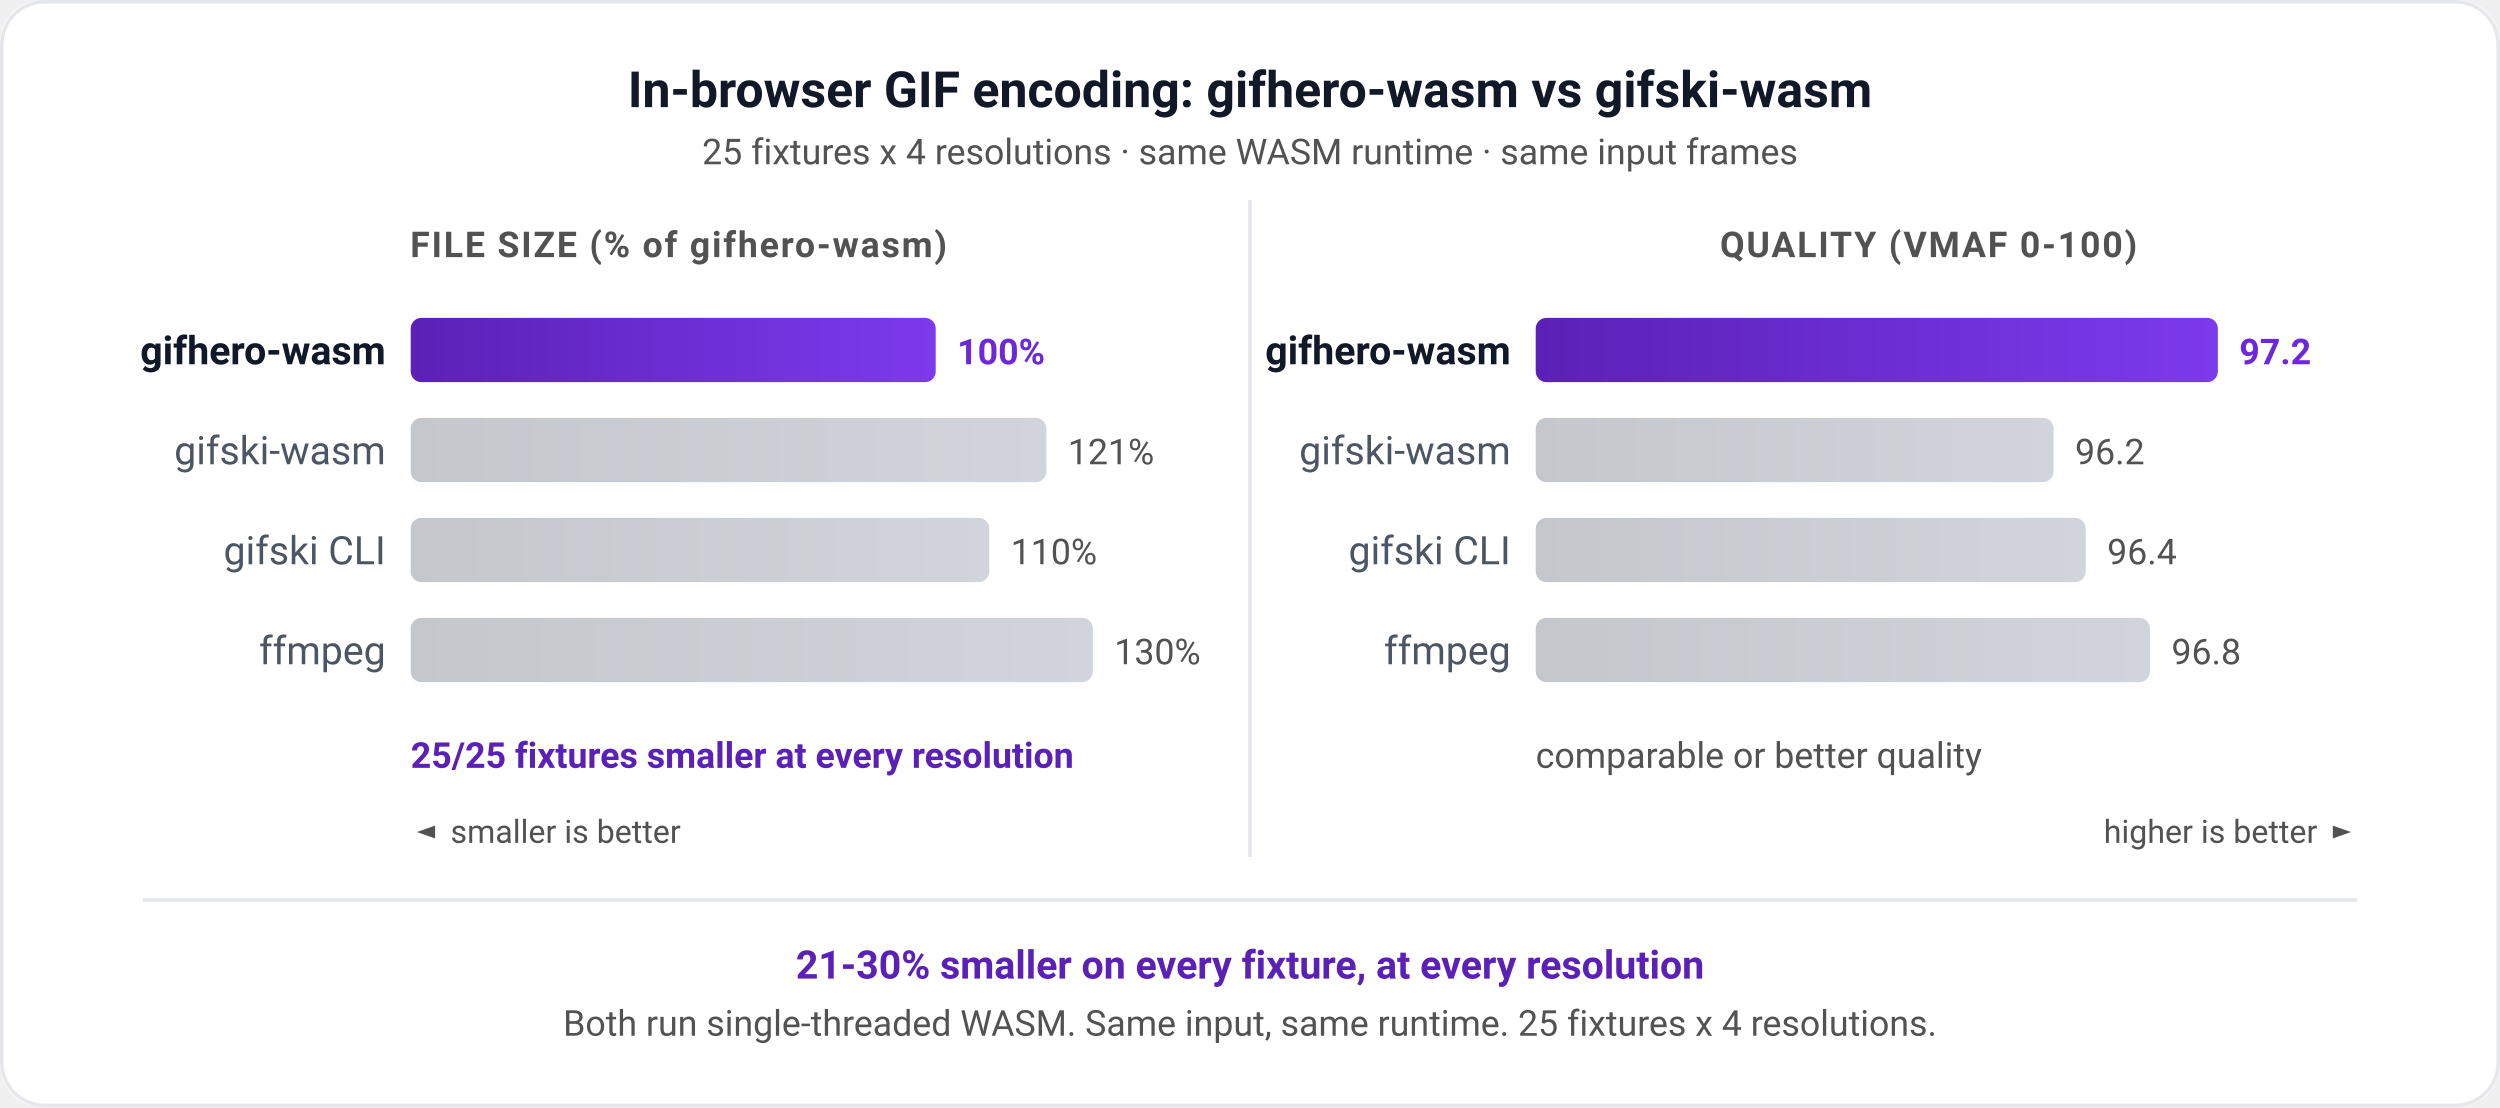
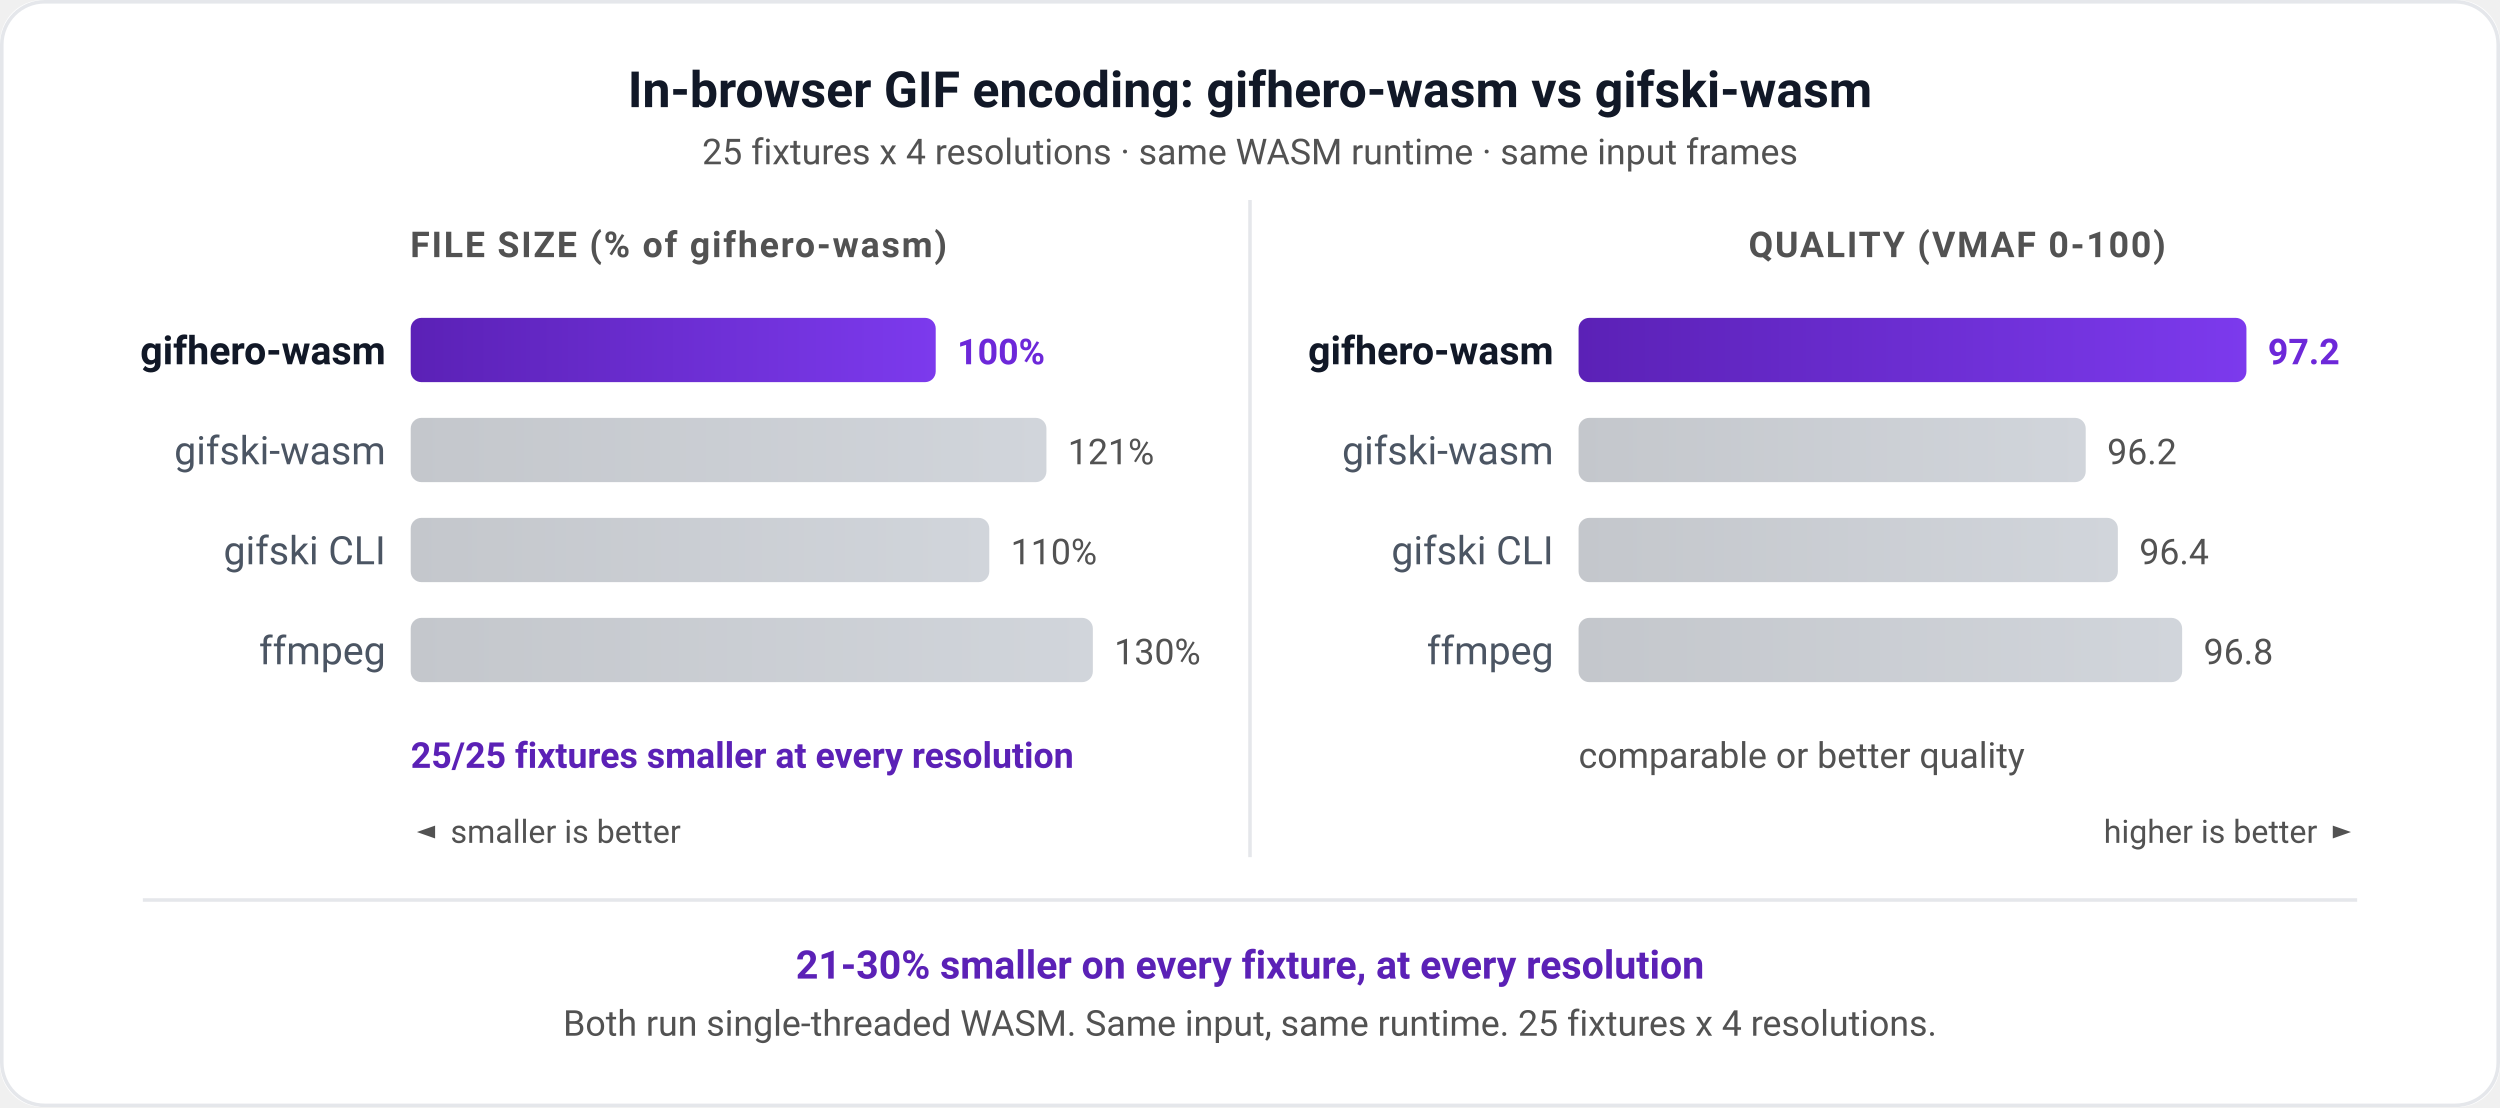
<svg xmlns="http://www.w3.org/2000/svg" viewBox="0 0 700 310" font-family="-apple-system,BlinkMacSystemFont,'Segoe UI',Roboto,Helvetica,sans-serif">
  <defs>
    <linearGradient id="g1" x1="0" y1="0" x2="1" y2="0">
      <stop offset="0%" stop-color="#5b21b6" />
      <stop offset="100%" stop-color="#7c3aed" />
    </linearGradient>
    <linearGradient id="g2" x1="0" y1="0" x2="1" y2="0">
      <stop offset="0%" stop-color="#c4c7cc" />
      <stop offset="100%" stop-color="#d1d5db" />
    </linearGradient>
  </defs>
  <rect width="700" height="310" rx="12" fill="#ffffff" />
  <rect x="0.5" y="0.5" width="699" height="309" rx="12" fill="none" stroke="#e5e7eb" />
  <text x="350" y="30" text-anchor="middle" font-size="14" font-weight="700" fill="#111827">In-browser GIF encoding: gifhero-wasm vs gifski-wasm</text>
  <text x="350" y="46" text-anchor="middle" font-size="10" fill="#525252">25 fixtures x 4 resolutions · same WASM runtime · same input frames</text>
  <line x1="350" y1="56" x2="350" y2="240" stroke="#e5e7eb" stroke-width="1" />
  <text x="190" y="72" text-anchor="middle" font-size="10" font-weight="600" fill="#525252" letter-spacing="0.05em">FILE SIZE (% of gifhero-wasm)</text>
  <text x="108" y="102" text-anchor="end" font-size="11" font-weight="600" fill="#111827">gifhero-wasm</text>
  <rect x="115" y="89" width="147" height="18" rx="3" fill="url(#g1)" />
  <text x="268" y="102" font-size="10" fill="#6d28d9" font-weight="600">100%</text>
  <text x="108" y="130" text-anchor="end" font-size="11" fill="#4b5563">gifski-wasm</text>
  <rect x="115" y="117" width="178" height="18" rx="3" fill="url(#g2)" />
  <text x="299" y="130" font-size="10" fill="#525252">121%</text>
  <text x="108" y="158" text-anchor="end" font-size="11" fill="#4b5563">gifski CLI</text>
  <rect x="115" y="145" width="162" height="18" rx="3" fill="url(#g2)" />
  <text x="283" y="158" font-size="10" fill="#525252">110%</text>
  <text x="108" y="186" text-anchor="end" font-size="11" fill="#4b5563">ffmpeg</text>
  <rect x="115" y="173" width="191" height="18" rx="3" fill="url(#g2)" />
  <text x="312" y="186" font-size="10" fill="#525252">130%</text>
  <text x="115" y="215" font-size="10" fill="#5b21b6" font-weight="600">25/25 fixtures smaller at every resolution</text>
  <text x="115" y="236" font-size="9" fill="#525252">◄ smaller is better</text>
-   <text x="540" y="72" text-anchor="middle" font-size="10" font-weight="600" fill="#525252" letter-spacing="0.05em">QUALITY (VMAF 0-100)</text>
-   <text x="423" y="102" text-anchor="end" font-size="11" font-weight="600" fill="#111827">gifhero-wasm</text>
-   <rect x="430" y="89" width="191" height="18" rx="3" fill="url(#g1)" />
-   <text x="627" y="102" font-size="10" fill="#6d28d9" font-weight="600">97.2</text>
-   <text x="423" y="130" text-anchor="end" font-size="11" fill="#4b5563">gifski-wasm</text>
-   <rect x="430" y="117" width="145" height="18" rx="3" fill="url(#g2)" />
-   <text x="581" y="130" font-size="10" fill="#525252">96.2</text>
-   <text x="423" y="158" text-anchor="end" font-size="11" fill="#4b5563">gifski CLI</text>
-   <rect x="430" y="145" width="154" height="18" rx="3" fill="url(#g2)" />
-   <text x="590" y="158" font-size="10" fill="#525252">96.4</text>
-   <text x="423" y="186" text-anchor="end" font-size="11" fill="#4b5563">ffmpeg</text>
-   <rect x="430" y="173" width="172" height="18" rx="3" fill="url(#g2)" />
-   <text x="608" y="186" font-size="10" fill="#525252">96.8</text>
-   <text x="430" y="215" font-size="10" fill="#525252">comparable or better quality</text>
+   <text x="548" y="72" text-anchor="middle" font-size="10" font-weight="600" fill="#525252" letter-spacing="0.05em">QUALITY (VMAF 0-100)</text>
+   <text x="435" y="102" text-anchor="end" font-size="11" font-weight="600" fill="#111827">gifhero-wasm</text>
+   <rect x="442" y="89" width="187" height="18" rx="3" fill="url(#g1)" />
+   <text x="635" y="102" font-size="10" fill="#6d28d9" font-weight="600">97.2</text>
+   <text x="435" y="130" text-anchor="end" font-size="11" fill="#4b5563">gifski-wasm</text>
+   <rect x="442" y="117" width="142" height="18" rx="3" fill="url(#g2)" />
+   <text x="590" y="130" font-size="10" fill="#525252">96.2</text>
+   <text x="435" y="158" text-anchor="end" font-size="11" fill="#4b5563">gifski CLI</text>
+   <rect x="442" y="145" width="151" height="18" rx="3" fill="url(#g2)" />
+   <text x="599" y="158" font-size="10" fill="#525252">96.4</text>
+   <text x="435" y="186" text-anchor="end" font-size="11" fill="#4b5563">ffmpeg</text>
+   <rect x="442" y="173" width="169" height="18" rx="3" fill="url(#g2)" />
+   <text x="617" y="186" font-size="10" fill="#525252">96.8</text>
+   <text x="442" y="215" font-size="10" fill="#525252">comparable or better quality</text>
  <text x="660" y="236" text-anchor="end" font-size="9" fill="#525252">higher is better ►</text>
  <line x1="40" y1="252" x2="660" y2="252" stroke="#e5e7eb" stroke-width="1" />
  <text x="350" y="274" text-anchor="middle" font-size="11" font-weight="600" fill="#5b21b6">21-30% smaller on every fixture, at every resolution</text>
  <text x="350" y="290" text-anchor="middle" font-size="10" fill="#525252">Both run single-threaded WASM. Same input, same runtime. 25 fixtures x 4 resolutions.</text>
</svg>
